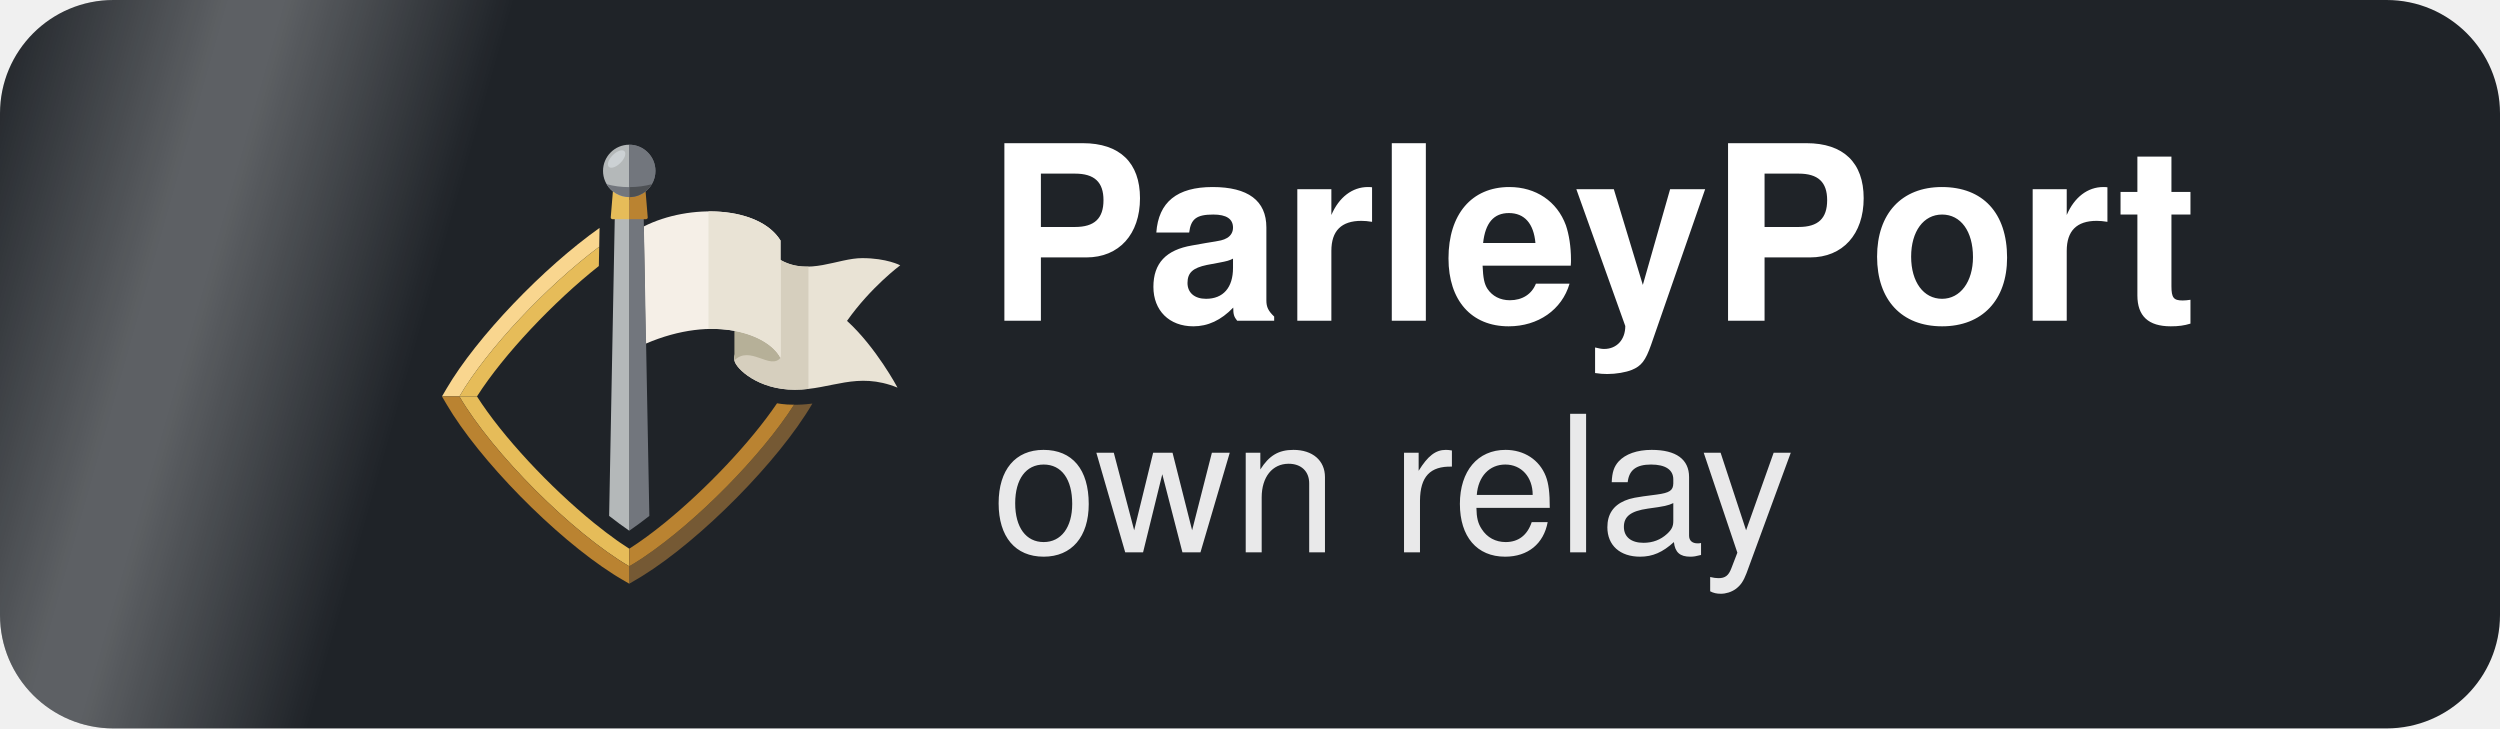
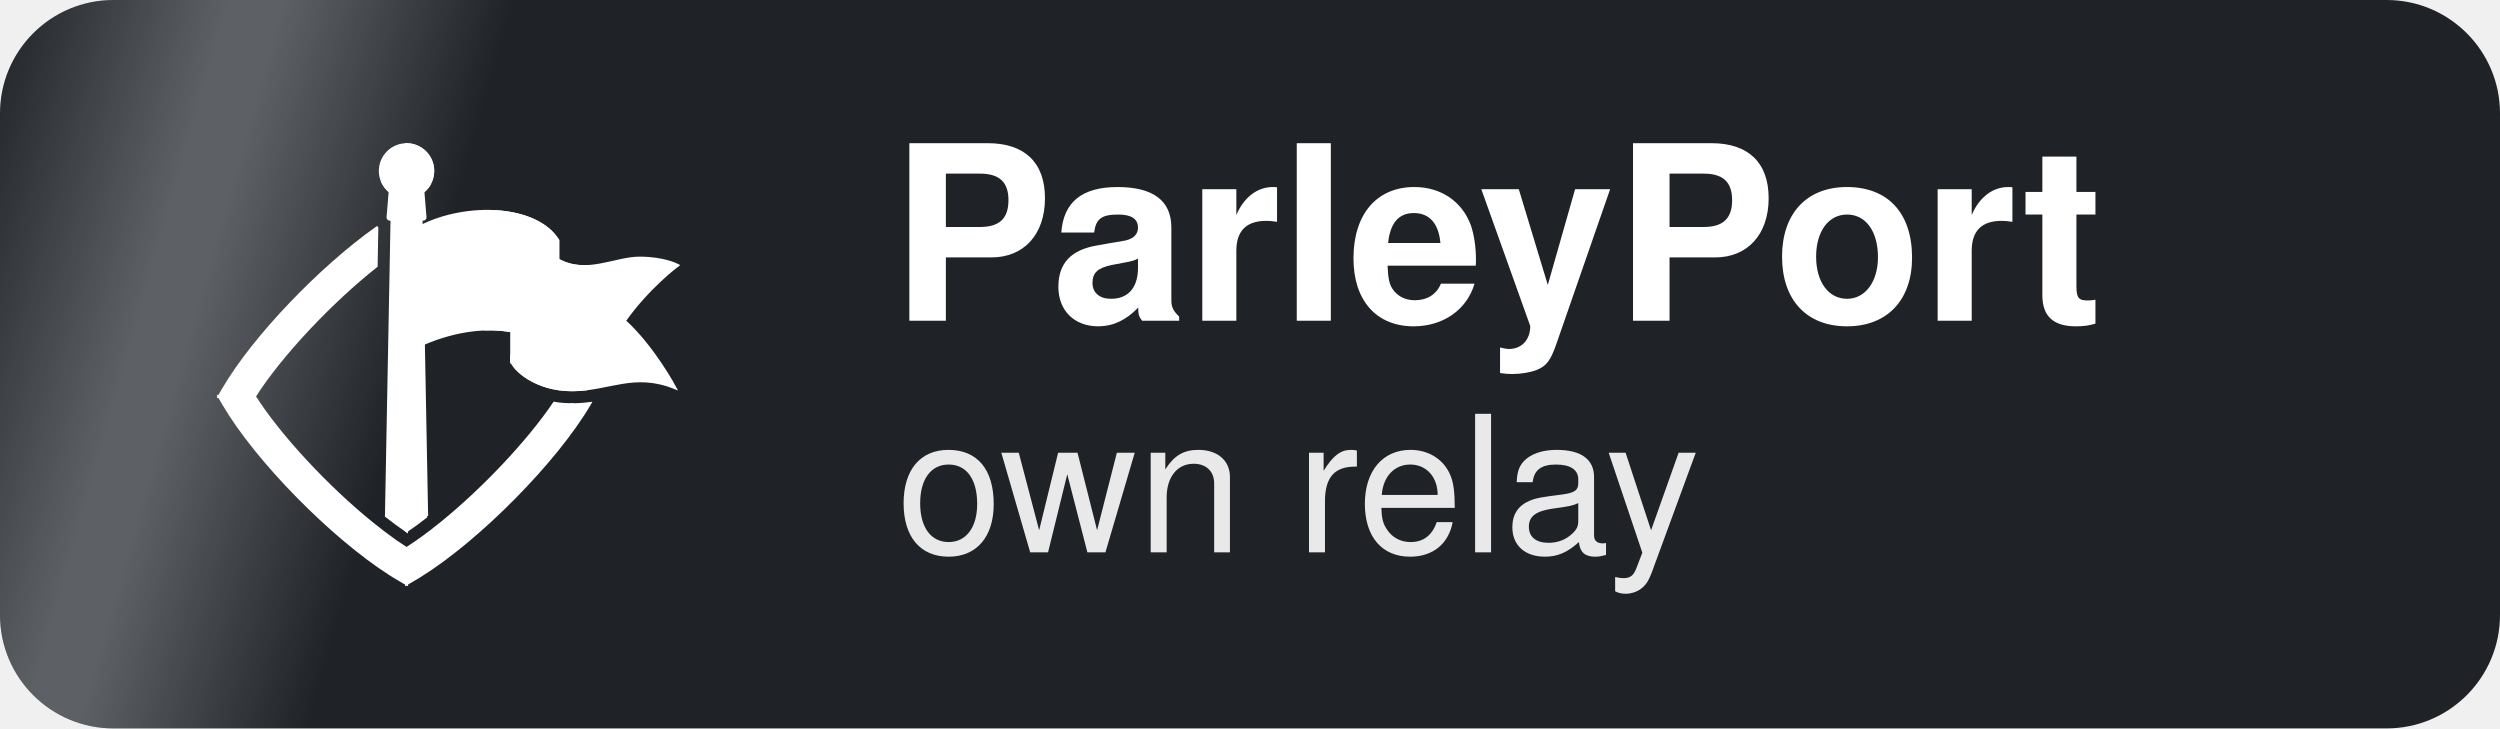
<svg xmlns="http://www.w3.org/2000/svg" viewBox="0 0 841.9 245.3" width="841.9" height="245.3" role="img" aria-label="Get ParleyPort, the relay for KnightLoader and BombVault">
  <defs>
    <clipPath id="edge">
      <path d="M38.2,0 H803.7 A38.2,38.2 0 0 1 841.9,38.2 V207.1 A38.2,38.2 0 0 1 803.7,245.3 H38.2 A38.2,38.2 0 0 1 0,207.1 V38.2 A38.2,38.2 0 0 1 38.2,0 Z" />
    </clipPath>
    <linearGradient id="sheen" x1="0" y1="0" x2="1" y2="0">
      <stop offset="0" stop-color="#fff" stop-opacity="0" />
      <stop offset="0.45" stop-color="#fff" stop-opacity="0.28" />
      <stop offset="0.55" stop-color="#fff" stop-opacity="0.28" />
      <stop offset="1" stop-color="#fff" stop-opacity="0" />
    </linearGradient>
  </defs>
  <style>
    @keyframes pass {
      0%       { transform: translateX(-278.4px); }
      12.16%   { transform: translateX(1120.3px); }
      100%     { transform: translateX(1120.3px); }
    }
    .band { animation: pass 8.741s linear 4.156s infinite backwards; }
    @media (prefers-reduced-motion: reduce) {
      .band { animation: none; opacity: 0; }
    }
  </style>
  <path d="M38.2,0 H803.7 A38.2,38.2 0 0 1 841.9,38.2 V207.1 A38.2,38.2 0 0 1 803.7,245.3 H38.2 A38.2,38.2 0 0 1 0,207.1 V38.2 A38.2,38.2 0 0 1 38.2,0 Z" fill="#1f2328" />
-   <g transform="translate(148.84 48.73) scale(0.25298)" fill="#ffffff">
-     <g>
-       <g>
-         <path fill="#e6bc59" d="M236.05,528.99c-1.03-.72-2.08-1.44-3.12-2.19-9.93-7.02-20.18-14.85-30.59-23.29-58.58-47.58-121.8-115.02-155.76-168.43h-23.42c44.25,75.72,150.43,181.9,226.15,226.15v-23.42c-4.33-2.76-8.76-5.7-13.26-8.82Z" />
-         <path fill="#755934" d="M490.91,344.86c-1.9.22-3.82.42-5.77.6-.21,0-.42.03-.63.05-1.59.14-3.19.26-4.82.36-.14,0-.28.01-.43.02-1.47.08-2.96.15-4.47.19-.19.01-.38.02-.57.02-1.19.04-2.39.06-3.6.07l-1.91-.06c-43.31,67.99-129.87,155.58-199.45,202.51-.76.52-1.53,1.03-2.29,1.54-6.04,4.02-11.95,7.72-17.67,11.07v23.16l7.4-4.33,2.69-1.57c1.73-1.01,3.47-2.05,5.23-3.13.72-.43,1.45-.88,2.18-1.33l.03-.02c77.76-48.15,181.47-152.84,225.89-228.85l.33-.56-2.14.25Z" />
-         <path fill="#ba8331" d="M459.76,345.85c-.16,0-.32-.02-.48-.03-.04-.01-.08-.01-.12-.01-4.6-.33-8.98-.86-13.15-1.57-35.07,51.79-94.5,114.4-149.79,159.31-16.23,13.19-32.11,24.84-46.91,34.26v23.42c5.73-3.35,11.64-7.05,17.67-11.07.76-.51,1.53-1.02,2.29-1.54,69.58-46.93,156.14-134.53,199.45-202.51l-8.96-.26Z" />
-         <path fill="#f9d68f" d="M209.66,110.86C135.39,163.37,46.21,256.01,5.9,325l-5.9,10.09h23.16c36.87-63.08,116.72-147.31,186.13-199.26l.47-24.84s-.07-.09-.1-.13Z" />
-         <path fill="#e6bc59" d="M23.16,335.09h23.42c35.22-55.37,101.89-125.84,162.23-173.61l.48-25.64c-69.41,51.94-149.26,136.18-186.13,199.26Z" />
-         <path fill="#ba8331" d="M23.16,335.09H0l5.9,10.09c43.65,74.69,144.55,177.08,221.83,226.3l3.65,2.3c.14.09.27.17.41.25.62.39,1.25.77,1.87,1.15,1.87,1.15,3.73,2.26,5.57,3.33l10.09,5.9v-23.16c-75.72-44.25-181.9-150.43-226.15-226.15Z" />
-       </g>
-       <g>
-         <g>
-           <path fill="#e9e3d5" d="M450.63,153.42c37.45,21.34,76-2.43,108.76-2.43s50.62,9.56,50.62,9.56c0,0-39.02,28.89-70.83,73.97,38.86,35.36,67.23,88.85,67.23,88.85-54.38-21.99-87.76,2.75-136.81,2.82-49.05.07-78.3-28.35-80.24-38.71-1.93-10.35,9.56-26.01,9.56-26.01l45.29-28.21s-31.03-101.18,6.43-79.84Z" />
-           <path fill="#d6cfbe" d="M487.81,162.28v162.82c-5.87.68-11.92,1.09-18.22,1.09-49.04.08-78.3-28.36-80.24-38.7-1.94-10.36,9.57-26.01,9.57-26.01l45.28-28.21s-31.03-101.19,6.43-79.85c12.36,7.03,24.82,9.18,37.18,8.86Z" />
-           <path fill="#b6b098" d="M450.63,283.75c-13.75,16.57-40.65-17.43-61.34,3.38v-54.46l25.71.36,30.5,16.4,5.13,34.33Z" />
-           <path fill="#f5efe7" d="M268.61,108.84c61.39-31.05,153.69-26.99,182.02,18.63v156.28c-15.79-31.07-87.4-58.49-179.58-18.8l-2.44-156.1Z" />
-           <path fill="#e9e3d5" d="M450.63,127.47v156.27c-10.55-20.76-46.02-39.89-95.89-38.46V88.79c41.16-.38,79.38,12.11,95.89,38.68Z" />
-         </g>
-         <g>
-           <path fill="#72767d" d="M276.05,494.14c-9.12,7.16-18.07,13.77-26.74,19.7-.01-.01-.02-.01-.03-.02V73.45h18.81l.49,25.75.18,9.57,1.18,62.55,1.77,93.35,4.34,229.48Z" />
-           <path fill="#b4b8b9" d="M249.28,73.45v440.38c-8.68-5.94-17.64-12.57-26.76-19.72l6.1-322.75,1.36-72.16.49-25.75h18.81Z" />
-           <path fill="#e6bc59" d="M249.28,99.2h-21.93c-1.49,0-2.7-1-2.7-2.23l2.87-34.85,21.75.34v36.74Z" />
-           <path fill="#ba8331" d="M249.28,99.2h21.93c1.49,0,2.7-1,2.7-2.23l-2.87-34.85-21.75.34v36.74Z" />
-         </g>
-         <g>
-           <path fill="#b4b8b9" d="M214.39,34.89c0,19.27,15.62,34.89,34.89,34.89V0c-19.27,0-34.89,15.62-34.89,34.89Z" />
-           <path fill="#72767d" d="M249.28,0v69.78c19.27,0,34.89-15.62,34.89-34.89S268.55,0,249.28,0Z" />
-           <ellipse fill="#ccd1d4" cx="232.45" cy="19.07" rx="14.71" ry="7.26" transform="translate(54.6 169.95) rotate(-45)" />
-           <path fill="#72767d" d="M284.17,34.88c0,6.28-1.65,12.15-4.57,17.23-.36.66-.77,1.31-1.18,1.93-.43.64-.86,1.26-1.31,1.86-.43.56-.88,1.11-1.35,1.67-.04.06-.11.11-.15.17-.47.54-.96,1.05-1.46,1.56-.45.49-.92.94-1.44,1.39-.13.11-.26.24-.39.32-.47.45-.96.86-1.48,1.26-.02.02-.04.04-.09.06-.58.45-1.18.88-1.8,1.31-.62.43-1.26.84-1.91,1.22-1.29.77-2.61,1.46-3.99,2.04-.84.36-1.69.71-2.55.99-.62.21-1.24.41-1.86.58-.75.21-1.5.41-2.27.56-.64.13-1.29.26-1.93.34-.28.04-.54.09-.81.11-.62.09-1.24.15-1.86.19h-.15c-.77.06-1.56.09-2.36.09V0c19.27,0,34.9,15.6,34.9,34.87Z" />
-           <path fill="#4d5054" d="M279.35,52.54c-.28.51-.6,1.01-.92,1.5-.43.64-.86,1.26-1.31,1.86-.43.56-.88,1.11-1.35,1.67-.04.06-.11.11-.15.17-.47.54-.96,1.05-1.46,1.56-.47.47-.94.94-1.44,1.39-.13.11-.26.24-.39.32-.47.45-.96.86-1.48,1.26-.02.02-.04.04-.09.06-.58.45-1.18.88-1.8,1.31-.62.43-1.26.84-1.91,1.22-1.29.77-2.61,1.46-3.99,2.04-.84.36-1.69.71-2.55.99-.62.21-1.24.41-1.86.58-.75.21-1.5.41-2.27.56-.64.13-1.29.26-1.93.34-.28.04-.54.09-.81.11-.62.09-1.24.15-1.86.19h-.15c-.77.06-1.56.09-2.36.09v-13.31c10.85,0,21.07-1.41,30.07-3.92Z" />
-           <path fill="#72767d" d="M249.28,56.47v13.31c-12.82,0-23.99-6.92-30.05-17.23,9,2.51,19.23,3.92,30.05,3.92Z" />
-         </g>
-       </g>
-     </g>
+   <g transform="translate(73.84 48.73) scale(0.25298)" fill="#ffffff">
+     <path d="M236.05,528.99c-1.03-.72-2.08-1.44-3.12-2.19-9.93-7.02-20.18-14.85-30.59-23.29-58.58-47.58-121.8-115.02-155.76-168.43h-23.42c44.25,75.72,150.43,181.9,226.15,226.15v-23.42c-4.33-2.76-8.76-5.7-13.26-8.82Z" stroke="#ffffff" stroke-width="3.953" />
+     <path d="M490.91,344.86c-1.9.22-3.82.42-5.77.6-.21,0-.42.03-.63.05-1.59.14-3.19.26-4.82.36-.14,0-.28.01-.43.02-1.47.08-2.96.15-4.47.19-.19.01-.38.02-.57.02-1.19.04-2.39.06-3.6.07l-1.91-.06c-43.31,67.99-129.87,155.58-199.45,202.51-.76.52-1.53,1.03-2.29,1.54-6.04,4.02-11.95,7.72-17.67,11.07v23.16l7.4-4.33,2.69-1.57c1.73-1.01,3.47-2.05,5.23-3.13.72-.43,1.45-.88,2.18-1.33l.03-.02c77.76-48.15,181.47-152.84,225.89-228.85l.33-.56-2.14.25Z" stroke="#ffffff" stroke-width="3.953" />
+     <path d="M459.76,345.85c-.16,0-.32-.02-.48-.03-.04-.01-.08-.01-.12-.01-4.6-.33-8.98-.86-13.15-1.57-35.07,51.79-94.5,114.4-149.79,159.31-16.23,13.19-32.11,24.84-46.91,34.26v23.42c5.73-3.35,11.64-7.05,17.67-11.07.76-.51,1.53-1.02,2.29-1.54,69.58-46.93,156.14-134.53,199.45-202.51l-8.96-.26Z" stroke="#ffffff" stroke-width="3.953" />
+     <path d="M209.66,110.86C135.39,163.37,46.21,256.01,5.9,325l-5.9,10.09h23.16c36.87-63.08,116.72-147.31,186.13-199.26l.47-24.84s-.07-.09-.1-.13Z" stroke="#ffffff" stroke-width="3.953" />
+     <path d="M23.16,335.09h23.42c35.22-55.37,101.89-125.84,162.23-173.61l.48-25.64c-69.41,51.94-149.26,136.18-186.13,199.26Z" stroke="#ffffff" stroke-width="3.953" />
+     <path d="M23.16,335.09H0l5.9,10.09c43.65,74.69,144.55,177.08,221.83,226.3l3.65,2.3c.14.09.27.17.41.25.62.39,1.25.77,1.87,1.15,1.87,1.15,3.73,2.26,5.57,3.33l10.09,5.9v-23.16c-75.72-44.25-181.9-150.43-226.15-226.15Z" stroke="#ffffff" stroke-width="3.953" />
+     <path d="M450.63,153.42c37.45,21.34,76-2.43,108.76-2.43s50.62,9.56,50.62,9.56c0,0-39.02,28.89-70.83,73.97,38.86,35.36,67.23,88.85,67.23,88.85-54.38-21.99-87.76,2.75-136.81,2.82-49.05.07-78.3-28.35-80.24-38.71-1.93-10.35,9.56-26.01,9.56-26.01l45.29-28.21s-31.03-101.18,6.43-79.84Z" stroke="#ffffff" stroke-width="3.953" />
+     <path d="M487.81,162.28v162.82c-5.87.68-11.92,1.09-18.22,1.09-49.04.08-78.3-28.36-80.24-38.7-1.94-10.36,9.57-26.01,9.57-26.01l45.28-28.21s-31.03-101.19,6.43-79.85c12.36,7.03,24.82,9.18,37.18,8.86Z" stroke="#ffffff" stroke-width="3.953" />
+     <path d="M450.63,283.75c-13.75,16.57-40.65-17.43-61.34,3.38v-54.46l25.71.36,30.5,16.4,5.13,34.33Z" stroke="#ffffff" stroke-width="3.953" />
+     <path d="M268.61,108.84c61.39-31.05,153.69-26.99,182.02,18.63v156.28c-15.79-31.07-87.4-58.49-179.58-18.8l-2.44-156.1Z" stroke="#ffffff" stroke-width="3.953" />
+     <path d="M450.63,127.47v156.27c-10.55-20.76-46.02-39.89-95.89-38.46V88.79c41.16-.38,79.38,12.11,95.89,38.68Z" stroke="#ffffff" stroke-width="3.953" />
+     <path d="M276.05,494.14c-9.12,7.16-18.07,13.77-26.74,19.7-.01-.01-.02-.01-.03-.02V73.45h18.81l.49,25.75.18,9.57,1.18,62.55,1.77,93.35,4.34,229.48Z" stroke="#ffffff" stroke-width="3.953" />
+     <path d="M249.28,73.45v440.38c-8.68-5.94-17.64-12.57-26.76-19.72l6.1-322.75,1.36-72.16.49-25.75h18.81Z" stroke="#ffffff" stroke-width="3.953" />
+     <path d="M249.28,99.2h-21.93c-1.49,0-2.7-1-2.7-2.23l2.87-34.85,21.75.34v36.74Z" stroke="#ffffff" stroke-width="3.953" />
+     <path d="M249.28,99.2h21.93c1.49,0,2.7-1,2.7-2.23l-2.87-34.85-21.75.34v36.74Z" stroke="#ffffff" stroke-width="3.953" />
+     <path d="M214.39,34.89c0,19.27,15.62,34.89,34.89,34.89V0c-19.27,0-34.89,15.62-34.89,34.89Z" stroke="#ffffff" stroke-width="3.953" />
+     <path d="M249.28,0v69.78c19.27,0,34.89-15.62,34.89-34.89S268.55,0,249.28,0Z" stroke="#ffffff" stroke-width="3.953" />
+     <path d="M284.17,34.88c0,6.28-1.65,12.15-4.57,17.23-.36.66-.77,1.31-1.18,1.93-.43.64-.86,1.26-1.31,1.86-.43.56-.88,1.11-1.35,1.67-.04.06-.11.11-.15.17-.47.54-.96,1.05-1.46,1.56-.45.49-.92.94-1.44,1.39-.13.11-.26.24-.39.32-.47.45-.96.86-1.48,1.26-.02.02-.04.04-.09.06-.58.45-1.18.88-1.8,1.31-.62.43-1.26.84-1.91,1.22-1.29.77-2.61,1.46-3.99,2.04-.84.36-1.69.71-2.55.99-.62.21-1.24.41-1.86.58-.75.21-1.5.41-2.27.56-.64.13-1.29.26-1.93.34-.28.04-.54.09-.81.11-.62.09-1.24.15-1.86.19h-.15c-.77.06-1.56.09-2.36.09V0c19.27,0,34.9,15.6,34.9,34.87Z" stroke="#ffffff" stroke-width="3.953" />
+     <path d="M279.35,52.54c-.28.51-.6,1.01-.92,1.5-.43.64-.86,1.26-1.31,1.86-.43.56-.88,1.11-1.35,1.67-.04.06-.11.11-.15.17-.47.54-.96,1.05-1.46,1.56-.47.47-.94.94-1.44,1.39-.13.11-.26.24-.39.32-.47.45-.96.86-1.48,1.26-.02.02-.04.04-.09.06-.58.45-1.18.88-1.8,1.31-.62.43-1.26.84-1.91,1.22-1.29.77-2.61,1.46-3.99,2.04-.84.36-1.69.71-2.55.99-.62.21-1.24.41-1.86.58-.75.21-1.5.41-2.27.56-.64.13-1.29.26-1.93.34-.28.04-.54.09-.81.11-.62.09-1.24.15-1.86.19h-.15c-.77.06-1.56.09-2.36.09v-13.31c10.85,0,21.07-1.41,30.07-3.92Z" stroke="#ffffff" stroke-width="3.953" />
+     <path d="M249.28,56.47v13.31c-12.82,0-23.99-6.92-30.05-17.23,9,2.51,19.23,3.92,30.05,3.92Z" stroke="#ffffff" stroke-width="3.953" />
  </g>
-   <text x="332" y="108" font-family="-apple-system, BlinkMacSystemFont, 'Segoe UI', Helvetica, Arial, sans-serif" font-size="82" font-weight="700" fill="#ffffff">ParleyPort</text>
-   <text x="334" y="186" font-family="-apple-system, BlinkMacSystemFont, 'Segoe UI', Helvetica, Arial, sans-serif" font-size="64" font-weight="400" fill="#ffffff" fill-opacity="0.9">own relay</text>
+   <text x="300" y="108" font-family="-apple-system, BlinkMacSystemFont, 'Segoe UI', Helvetica, Arial, sans-serif" font-size="82" font-weight="700" fill="#ffffff">ParleyPort</text>
+   <text x="302" y="186" font-family="-apple-system, BlinkMacSystemFont, 'Segoe UI', Helvetica, Arial, sans-serif" font-size="64" font-weight="400" fill="#ffffff" fill-opacity="0.9">own relay</text>
  <g clip-path="url(#edge)">
    <g class="band">
      <rect x="0" y="-60" width="173.6" height="365.3" fill="url(#sheen)" transform="skewX(-16)" />
    </g>
  </g>
</svg>
